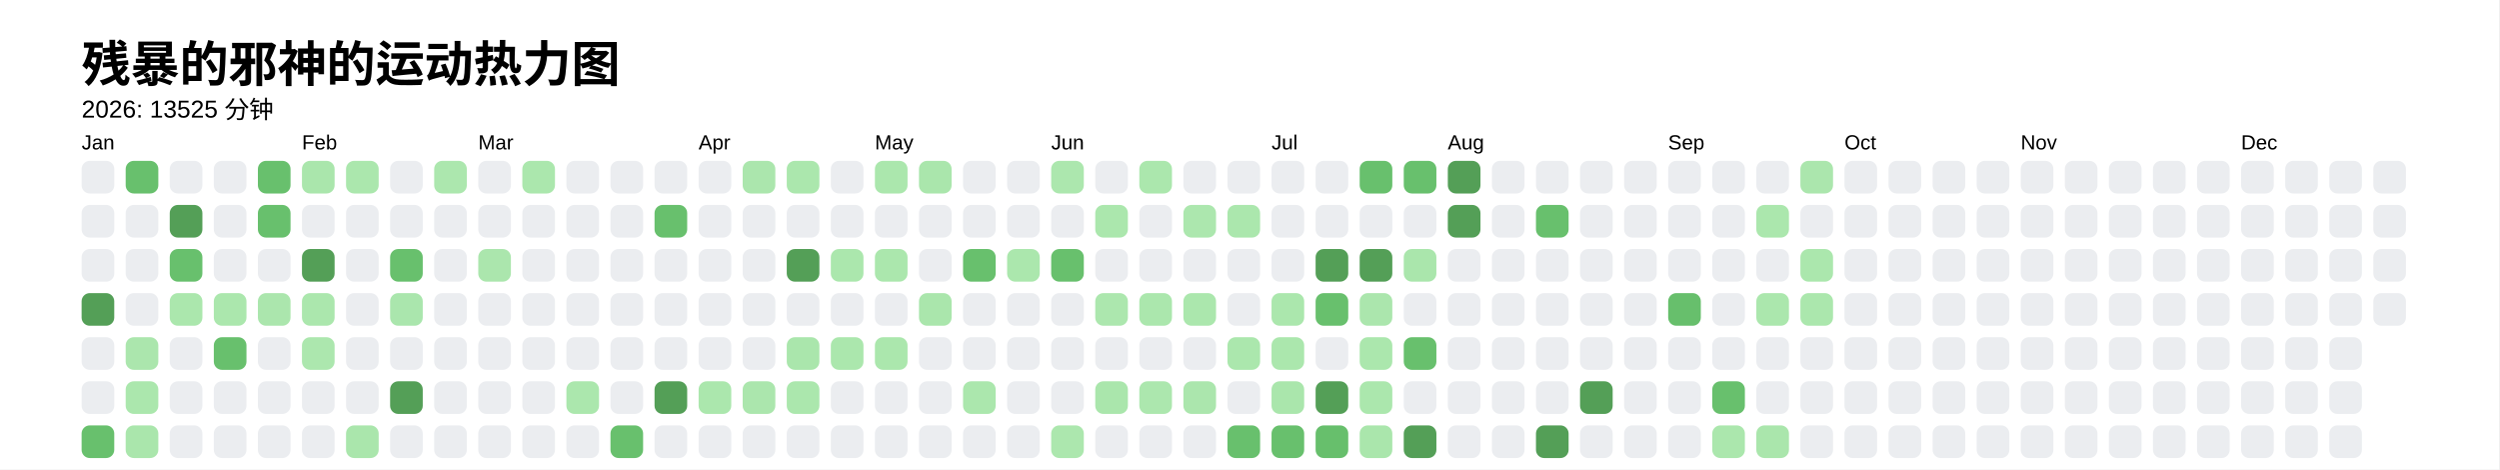
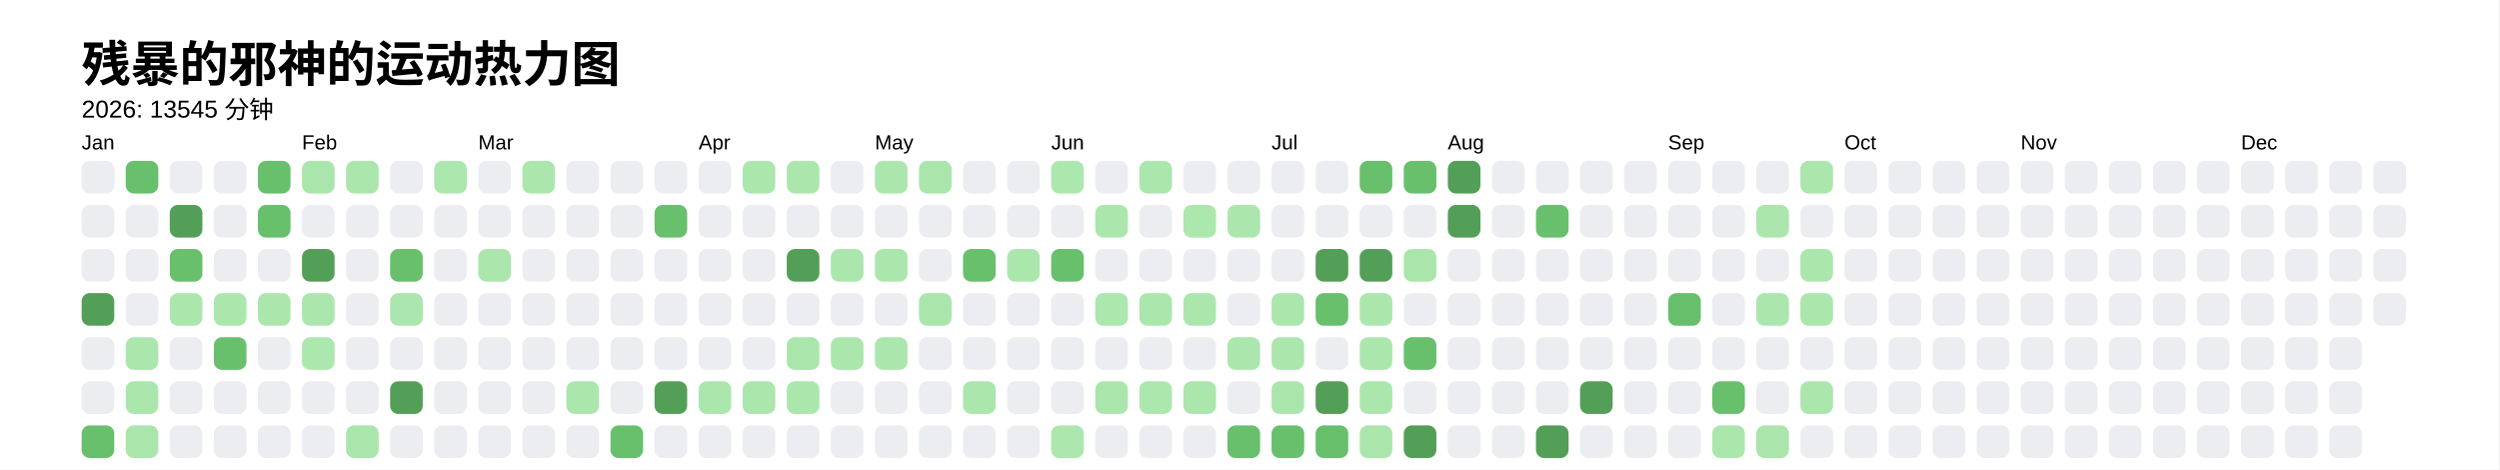
<svg xmlns="http://www.w3.org/2000/svg" baseProfile="full" height="57.5mm" version="1.1" viewBox="0,0,306.2,57.5" width="306.2mm">
  <defs />
  <rect fill="#FFFFFF" height="57.5" width="306.2" x="0" y="0" />
  <text fill="#000000" style="font-size:6px; font-family:Arial; font-weight:bold;" x="10" y="10">残暴的邪神的运动热力图</text>
-   <text fill="#000000" style="font-size:3px; font-family:Arial;" x="10" y="14.4">2026: 13525 分钟</text>
+   <text fill="#000000" style="font-size:3px; font-family:Arial;" x="10" y="14.4">2026: 13545 分钟</text>
  <text fill="#000000" style="font-size:2.5px; font-family:Arial" x="10" y="18.3">Jan</text>
  <rect fill="#EBEDF0" height="4" rx="1" ry="1" width="4" x="10" y="19.7" />
  <rect fill="#EBEDF0" height="4" rx="1" ry="1" width="4" x="10" y="25.1" />
  <rect fill="#EBEDF0" height="4" rx="1" ry="1" width="4" x="10" y="30.5" />
  <rect fill="#549F57" height="4" rx="1" ry="1" width="4" x="10" y="35.9" />
  <rect fill="#EBEDF0" height="4" rx="1" ry="1" width="4" x="10" y="41.3" />
  <rect fill="#EBEDF0" height="4" rx="1" ry="1" width="4" x="10" y="46.7" />
  <rect fill="#68c06d" height="4" rx="1" ry="1" width="4" x="10" y="52.1" />
  <rect fill="#68c06d" height="4" rx="1" ry="1" width="4" x="15.4" y="19.7" />
  <rect fill="#EBEDF0" height="4" rx="1" ry="1" width="4" x="15.4" y="25.1" />
  <rect fill="#EBEDF0" height="4" rx="1" ry="1" width="4" x="15.4" y="30.5" />
  <rect fill="#EBEDF0" height="4" rx="1" ry="1" width="4" x="15.4" y="35.9" />
  <rect fill="#abe6ad" height="4" rx="1" ry="1" width="4" x="15.4" y="41.3" />
  <rect fill="#abe7ad" height="4" rx="1" ry="1" width="4" x="15.4" y="46.7" />
  <rect fill="#aae6ac" height="4" rx="1" ry="1" width="4" x="15.4" y="52.1" />
  <rect fill="#EBEDF0" height="4" rx="1" ry="1" width="4" x="20.8" y="19.7" />
  <rect fill="#549F57" height="4" rx="1" ry="1" width="4" x="20.8" y="25.1" />
  <rect fill="#68c06d" height="4" rx="1" ry="1" width="4" x="20.8" y="30.5" />
  <rect fill="#abe7ad" height="4" rx="1" ry="1" width="4" x="20.8" y="35.9" />
  <rect fill="#EBEDF0" height="4" rx="1" ry="1" width="4" x="20.8" y="41.3" />
  <rect fill="#EBEDF0" height="4" rx="1" ry="1" width="4" x="20.8" y="46.7" />
  <rect fill="#EBEDF0" height="4" rx="1" ry="1" width="4" x="20.8" y="52.1" />
  <rect fill="#EBEDF0" height="4" rx="1" ry="1" width="4" x="26.2" y="19.7" />
  <rect fill="#EBEDF0" height="4" rx="1" ry="1" width="4" x="26.2" y="25.1" />
  <rect fill="#EBEDF0" height="4" rx="1" ry="1" width="4" x="26.2" y="30.5" />
  <rect fill="#abe7ad" height="4" rx="1" ry="1" width="4" x="26.2" y="35.9" />
  <rect fill="#68c06d" height="4" rx="1" ry="1" width="4" x="26.2" y="41.3" />
  <rect fill="#EBEDF0" height="4" rx="1" ry="1" width="4" x="26.2" y="46.7" />
  <rect fill="#EBEDF0" height="4" rx="1" ry="1" width="4" x="26.2" y="52.1" />
  <rect fill="#68c06d" height="4" rx="1" ry="1" width="4" x="31.6" y="19.7" />
  <rect fill="#68c06d" height="4" rx="1" ry="1" width="4" x="31.6" y="25.1" />
  <rect fill="#EBEDF0" height="4" rx="1" ry="1" width="4" x="31.6" y="30.5" />
  <rect fill="#abe6ad" height="4" rx="1" ry="1" width="4" x="31.6" y="35.9" />
  <rect fill="#EBEDF0" height="4" rx="1" ry="1" width="4" x="31.6" y="41.3" />
  <rect fill="#EBEDF0" height="4" rx="1" ry="1" width="4" x="31.6" y="46.7" />
  <rect fill="#EBEDF0" height="4" rx="1" ry="1" width="4" x="31.6" y="52.1" />
  <text fill="#000000" style="font-size:2.5px; font-family:Arial" x="37.0" y="18.3">Feb</text>
  <rect fill="#aae6ac" height="4" rx="1" ry="1" width="4" x="37.0" y="19.7" />
  <rect fill="#EBEDF0" height="4" rx="1" ry="1" width="4" x="37.0" y="25.1" />
  <rect fill="#549F57" height="4" rx="1" ry="1" width="4" x="37.0" y="30.5" />
  <rect fill="#abe7ad" height="4" rx="1" ry="1" width="4" x="37.0" y="35.9" />
  <rect fill="#ace7ae" height="4" rx="1" ry="1" width="4" x="37.0" y="41.3" />
  <rect fill="#EBEDF0" height="4" rx="1" ry="1" width="4" x="37.0" y="46.7" />
  <rect fill="#EBEDF0" height="4" rx="1" ry="1" width="4" x="37.0" y="52.1" />
  <rect fill="#abe7ad" height="4" rx="1" ry="1" width="4" x="42.4" y="19.7" />
  <rect fill="#EBEDF0" height="4" rx="1" ry="1" width="4" x="42.4" y="25.1" />
  <rect fill="#EBEDF0" height="4" rx="1" ry="1" width="4" x="42.4" y="30.5" />
  <rect fill="#EBEDF0" height="4" rx="1" ry="1" width="4" x="42.4" y="35.9" />
  <rect fill="#EBEDF0" height="4" rx="1" ry="1" width="4" x="42.4" y="41.3" />
  <rect fill="#EBEDF0" height="4" rx="1" ry="1" width="4" x="42.4" y="46.7" />
  <rect fill="#aae6ac" height="4" rx="1" ry="1" width="4" x="42.4" y="52.1" />
  <rect fill="#EBEDF0" height="4" rx="1" ry="1" width="4" x="47.8" y="19.7" />
  <rect fill="#EBEDF0" height="4" rx="1" ry="1" width="4" x="47.8" y="25.1" />
  <rect fill="#68c06d" height="4" rx="1" ry="1" width="4" x="47.8" y="30.5" />
  <rect fill="#aae6ad" height="4" rx="1" ry="1" width="4" x="47.8" y="35.9" />
  <rect fill="#EBEDF0" height="4" rx="1" ry="1" width="4" x="47.8" y="41.3" />
  <rect fill="#549F57" height="4" rx="1" ry="1" width="4" x="47.8" y="46.7" />
  <rect fill="#EBEDF0" height="4" rx="1" ry="1" width="4" x="47.8" y="52.1" />
  <rect fill="#ace7ae" height="4" rx="1" ry="1" width="4" x="53.2" y="19.7" />
  <rect fill="#EBEDF0" height="4" rx="1" ry="1" width="4" x="53.2" y="25.1" />
  <rect fill="#EBEDF0" height="4" rx="1" ry="1" width="4" x="53.2" y="30.5" />
  <rect fill="#EBEDF0" height="4" rx="1" ry="1" width="4" x="53.2" y="35.9" />
  <rect fill="#EBEDF0" height="4" rx="1" ry="1" width="4" x="53.2" y="41.3" />
  <rect fill="#EBEDF0" height="4" rx="1" ry="1" width="4" x="53.2" y="46.7" />
  <rect fill="#EBEDF0" height="4" rx="1" ry="1" width="4" x="53.2" y="52.1" />
  <text fill="#000000" style="font-size:2.5px; font-family:Arial" x="58.6" y="18.3">Mar</text>
  <rect fill="#EBEDF0" height="4" rx="1" ry="1" width="4" x="58.6" y="19.7" />
  <rect fill="#EBEDF0" height="4" rx="1" ry="1" width="4" x="58.6" y="25.1" />
  <rect fill="#abe6ad" height="4" rx="1" ry="1" width="4" x="58.6" y="30.5" />
  <rect fill="#EBEDF0" height="4" rx="1" ry="1" width="4" x="58.6" y="35.9" />
  <rect fill="#EBEDF0" height="4" rx="1" ry="1" width="4" x="58.6" y="41.3" />
  <rect fill="#EBEDF0" height="4" rx="1" ry="1" width="4" x="58.6" y="46.7" />
  <rect fill="#EBEDF0" height="4" rx="1" ry="1" width="4" x="58.6" y="52.1" />
  <rect fill="#abe7ad" height="4" rx="1" ry="1" width="4" x="64" y="19.7" />
  <rect fill="#EBEDF0" height="4" rx="1" ry="1" width="4" x="64" y="25.1" />
  <rect fill="#EBEDF0" height="4" rx="1" ry="1" width="4" x="64" y="30.5" />
  <rect fill="#EBEDF0" height="4" rx="1" ry="1" width="4" x="64" y="35.9" />
  <rect fill="#EBEDF0" height="4" rx="1" ry="1" width="4" x="64" y="41.3" />
  <rect fill="#EBEDF0" height="4" rx="1" ry="1" width="4" x="64" y="46.7" />
  <rect fill="#EBEDF0" height="4" rx="1" ry="1" width="4" x="64" y="52.1" />
  <rect fill="#EBEDF0" height="4" rx="1" ry="1" width="4" x="69.4" y="19.7" />
  <rect fill="#EBEDF0" height="4" rx="1" ry="1" width="4" x="69.4" y="25.1" />
  <rect fill="#EBEDF0" height="4" rx="1" ry="1" width="4" x="69.4" y="30.5" />
  <rect fill="#EBEDF0" height="4" rx="1" ry="1" width="4" x="69.4" y="35.9" />
  <rect fill="#EBEDF0" height="4" rx="1" ry="1" width="4" x="69.4" y="41.3" />
  <rect fill="#abe7ad" height="4" rx="1" ry="1" width="4" x="69.4" y="46.7" />
  <rect fill="#EBEDF0" height="4" rx="1" ry="1" width="4" x="69.4" y="52.1" />
  <rect fill="#EBEDF0" height="4" rx="1" ry="1" width="4" x="74.8" y="19.7" />
  <rect fill="#EBEDF0" height="4" rx="1" ry="1" width="4" x="74.8" y="25.1" />
  <rect fill="#EBEDF0" height="4" rx="1" ry="1" width="4" x="74.8" y="30.5" />
  <rect fill="#EBEDF0" height="4" rx="1" ry="1" width="4" x="74.8" y="35.9" />
  <rect fill="#EBEDF0" height="4" rx="1" ry="1" width="4" x="74.8" y="41.3" />
  <rect fill="#EBEDF0" height="4" rx="1" ry="1" width="4" x="74.8" y="46.7" />
  <rect fill="#68c06d" height="4" rx="1" ry="1" width="4" x="74.8" y="52.1" />
  <rect fill="#EBEDF0" height="4" rx="1" ry="1" width="4" x="80.2" y="19.7" />
  <rect fill="#68c06d" height="4" rx="1" ry="1" width="4" x="80.2" y="25.1" />
  <rect fill="#EBEDF0" height="4" rx="1" ry="1" width="4" x="80.2" y="30.5" />
  <rect fill="#EBEDF0" height="4" rx="1" ry="1" width="4" x="80.2" y="35.9" />
  <rect fill="#EBEDF0" height="4" rx="1" ry="1" width="4" x="80.2" y="41.3" />
  <rect fill="#549F57" height="4" rx="1" ry="1" width="4" x="80.2" y="46.7" />
  <rect fill="#EBEDF0" height="4" rx="1" ry="1" width="4" x="80.2" y="52.1" />
  <text fill="#000000" style="font-size:2.5px; font-family:Arial" x="85.6" y="18.3">Apr</text>
  <rect fill="#EBEDF0" height="4" rx="1" ry="1" width="4" x="85.6" y="19.7" />
  <rect fill="#EBEDF0" height="4" rx="1" ry="1" width="4" x="85.6" y="25.1" />
  <rect fill="#EBEDF0" height="4" rx="1" ry="1" width="4" x="85.6" y="30.5" />
  <rect fill="#EBEDF0" height="4" rx="1" ry="1" width="4" x="85.6" y="35.9" />
  <rect fill="#EBEDF0" height="4" rx="1" ry="1" width="4" x="85.6" y="41.3" />
  <rect fill="#abe7ad" height="4" rx="1" ry="1" width="4" x="85.6" y="46.7" />
  <rect fill="#EBEDF0" height="4" rx="1" ry="1" width="4" x="85.6" y="52.1" />
  <rect fill="#abe6ad" height="4" rx="1" ry="1" width="4" x="91" y="19.7" />
  <rect fill="#EBEDF0" height="4" rx="1" ry="1" width="4" x="91" y="25.1" />
  <rect fill="#EBEDF0" height="4" rx="1" ry="1" width="4" x="91" y="30.5" />
  <rect fill="#EBEDF0" height="4" rx="1" ry="1" width="4" x="91" y="35.9" />
  <rect fill="#EBEDF0" height="4" rx="1" ry="1" width="4" x="91" y="41.3" />
  <rect fill="#abe6ad" height="4" rx="1" ry="1" width="4" x="91" y="46.7" />
  <rect fill="#EBEDF0" height="4" rx="1" ry="1" width="4" x="91" y="52.1" />
  <rect fill="#abe7ad" height="4" rx="1" ry="1" width="4" x="96.4" y="19.7" />
  <rect fill="#EBEDF0" height="4" rx="1" ry="1" width="4" x="96.4" y="25.1" />
  <rect fill="#549F57" height="4" rx="1" ry="1" width="4" x="96.4" y="30.5" />
  <rect fill="#EBEDF0" height="4" rx="1" ry="1" width="4" x="96.4" y="35.9" />
  <rect fill="#aae6ac" height="4" rx="1" ry="1" width="4" x="96.4" y="41.3" />
  <rect fill="#abe7ad" height="4" rx="1" ry="1" width="4" x="96.4" y="46.7" />
  <rect fill="#EBEDF0" height="4" rx="1" ry="1" width="4" x="96.4" y="52.1" />
  <rect fill="#EBEDF0" height="4" rx="1" ry="1" width="4" x="101.8" y="19.7" />
  <rect fill="#EBEDF0" height="4" rx="1" ry="1" width="4" x="101.8" y="25.1" />
  <rect fill="#abe7ad" height="4" rx="1" ry="1" width="4" x="101.8" y="30.5" />
  <rect fill="#EBEDF0" height="4" rx="1" ry="1" width="4" x="101.8" y="35.9" />
  <rect fill="#abe7ad" height="4" rx="1" ry="1" width="4" x="101.8" y="41.3" />
  <rect fill="#EBEDF0" height="4" rx="1" ry="1" width="4" x="101.8" y="46.7" />
  <rect fill="#EBEDF0" height="4" rx="1" ry="1" width="4" x="101.8" y="52.1" />
  <text fill="#000000" style="font-size:2.5px; font-family:Arial" x="107.2" y="18.3">May</text>
  <rect fill="#abe7ad" height="4" rx="1" ry="1" width="4" x="107.2" y="19.7" />
  <rect fill="#EBEDF0" height="4" rx="1" ry="1" width="4" x="107.2" y="25.1" />
  <rect fill="#abe7ad" height="4" rx="1" ry="1" width="4" x="107.2" y="30.5" />
  <rect fill="#EBEDF0" height="4" rx="1" ry="1" width="4" x="107.2" y="35.9" />
  <rect fill="#abe7ad" height="4" rx="1" ry="1" width="4" x="107.2" y="41.3" />
  <rect fill="#EBEDF0" height="4" rx="1" ry="1" width="4" x="107.2" y="46.7" />
  <rect fill="#EBEDF0" height="4" rx="1" ry="1" width="4" x="107.2" y="52.1" />
  <rect fill="#aae6ac" height="4" rx="1" ry="1" width="4" x="112.6" y="19.7" />
  <rect fill="#EBEDF0" height="4" rx="1" ry="1" width="4" x="112.6" y="25.1" />
  <rect fill="#EBEDF0" height="4" rx="1" ry="1" width="4" x="112.6" y="30.5" />
  <rect fill="#aae6ac" height="4" rx="1" ry="1" width="4" x="112.6" y="35.9" />
  <rect fill="#EBEDF0" height="4" rx="1" ry="1" width="4" x="112.6" y="41.3" />
  <rect fill="#EBEDF0" height="4" rx="1" ry="1" width="4" x="112.6" y="46.7" />
  <rect fill="#EBEDF0" height="4" rx="1" ry="1" width="4" x="112.6" y="52.1" />
  <rect fill="#EBEDF0" height="4" rx="1" ry="1" width="4" x="118" y="19.7" />
  <rect fill="#EBEDF0" height="4" rx="1" ry="1" width="4" x="118" y="25.1" />
  <rect fill="#68c06d" height="4" rx="1" ry="1" width="4" x="118" y="30.5" />
  <rect fill="#EBEDF0" height="4" rx="1" ry="1" width="4" x="118" y="35.9" />
  <rect fill="#EBEDF0" height="4" rx="1" ry="1" width="4" x="118" y="41.3" />
  <rect fill="#abe7ad" height="4" rx="1" ry="1" width="4" x="118" y="46.7" />
  <rect fill="#EBEDF0" height="4" rx="1" ry="1" width="4" x="118" y="52.1" />
  <rect fill="#EBEDF0" height="4" rx="1" ry="1" width="4" x="123.4" y="19.7" />
  <rect fill="#EBEDF0" height="4" rx="1" ry="1" width="4" x="123.4" y="25.1" />
  <rect fill="#abe7ad" height="4" rx="1" ry="1" width="4" x="123.4" y="30.5" />
  <rect fill="#EBEDF0" height="4" rx="1" ry="1" width="4" x="123.4" y="35.9" />
  <rect fill="#EBEDF0" height="4" rx="1" ry="1" width="4" x="123.4" y="41.3" />
  <rect fill="#EBEDF0" height="4" rx="1" ry="1" width="4" x="123.4" y="46.7" />
  <rect fill="#EBEDF0" height="4" rx="1" ry="1" width="4" x="123.4" y="52.1" />
  <text fill="#000000" style="font-size:2.5px; font-family:Arial" x="128.8" y="18.3">Jun</text>
  <rect fill="#ace7ae" height="4" rx="1" ry="1" width="4" x="128.8" y="19.7" />
  <rect fill="#EBEDF0" height="4" rx="1" ry="1" width="4" x="128.8" y="25.1" />
  <rect fill="#68c06d" height="4" rx="1" ry="1" width="4" x="128.8" y="30.5" />
  <rect fill="#EBEDF0" height="4" rx="1" ry="1" width="4" x="128.8" y="35.9" />
  <rect fill="#EBEDF0" height="4" rx="1" ry="1" width="4" x="128.8" y="41.3" />
  <rect fill="#EBEDF0" height="4" rx="1" ry="1" width="4" x="128.8" y="46.7" />
  <rect fill="#ace7ae" height="4" rx="1" ry="1" width="4" x="128.8" y="52.1" />
  <rect fill="#EBEDF0" height="4" rx="1" ry="1" width="4" x="134.2" y="19.7" />
  <rect fill="#abe7ad" height="4" rx="1" ry="1" width="4" x="134.2" y="25.1" />
  <rect fill="#EBEDF0" height="4" rx="1" ry="1" width="4" x="134.2" y="30.5" />
  <rect fill="#ace7ae" height="4" rx="1" ry="1" width="4" x="134.2" y="35.9" />
  <rect fill="#EBEDF0" height="4" rx="1" ry="1" width="4" x="134.2" y="41.3" />
  <rect fill="#aae6ac" height="4" rx="1" ry="1" width="4" x="134.2" y="46.7" />
  <rect fill="#EBEDF0" height="4" rx="1" ry="1" width="4" x="134.2" y="52.1" />
  <rect fill="#abe7ad" height="4" rx="1" ry="1" width="4" x="139.6" y="19.7" />
  <rect fill="#EBEDF0" height="4" rx="1" ry="1" width="4" x="139.6" y="25.1" />
  <rect fill="#EBEDF0" height="4" rx="1" ry="1" width="4" x="139.6" y="30.5" />
  <rect fill="#abe7ad" height="4" rx="1" ry="1" width="4" x="139.6" y="35.9" />
  <rect fill="#EBEDF0" height="4" rx="1" ry="1" width="4" x="139.6" y="41.3" />
  <rect fill="#ace7ae" height="4" rx="1" ry="1" width="4" x="139.6" y="46.7" />
  <rect fill="#EBEDF0" height="4" rx="1" ry="1" width="4" x="139.6" y="52.1" />
  <rect fill="#EBEDF0" height="4" rx="1" ry="1" width="4" x="145" y="19.7" />
  <rect fill="#ace7ae" height="4" rx="1" ry="1" width="4" x="145" y="25.1" />
  <rect fill="#EBEDF0" height="4" rx="1" ry="1" width="4" x="145" y="30.5" />
  <rect fill="#abe7ad" height="4" rx="1" ry="1" width="4" x="145" y="35.9" />
  <rect fill="#EBEDF0" height="4" rx="1" ry="1" width="4" x="145" y="41.3" />
  <rect fill="#abe6ad" height="4" rx="1" ry="1" width="4" x="145" y="46.7" />
  <rect fill="#EBEDF0" height="4" rx="1" ry="1" width="4" x="145" y="52.1" />
  <rect fill="#EBEDF0" height="4" rx="1" ry="1" width="4" x="150.4" y="19.7" />
  <rect fill="#abe7ad" height="4" rx="1" ry="1" width="4" x="150.4" y="25.1" />
  <rect fill="#EBEDF0" height="4" rx="1" ry="1" width="4" x="150.4" y="30.5" />
  <rect fill="#EBEDF0" height="4" rx="1" ry="1" width="4" x="150.4" y="35.9" />
  <rect fill="#abe7ad" height="4" rx="1" ry="1" width="4" x="150.4" y="41.3" />
  <rect fill="#EBEDF0" height="4" rx="1" ry="1" width="4" x="150.4" y="46.7" />
  <rect fill="#68c06d" height="4" rx="1" ry="1" width="4" x="150.4" y="52.1" />
  <text fill="#000000" style="font-size:2.5px; font-family:Arial" x="155.8" y="18.3">Jul</text>
  <rect fill="#EBEDF0" height="4" rx="1" ry="1" width="4" x="155.8" y="19.7" />
  <rect fill="#EBEDF0" height="4" rx="1" ry="1" width="4" x="155.8" y="25.1" />
  <rect fill="#EBEDF0" height="4" rx="1" ry="1" width="4" x="155.8" y="30.5" />
  <rect fill="#abe7ad" height="4" rx="1" ry="1" width="4" x="155.8" y="35.9" />
  <rect fill="#abe7ad" height="4" rx="1" ry="1" width="4" x="155.8" y="41.3" />
  <rect fill="#aae6ac" height="4" rx="1" ry="1" width="4" x="155.8" y="46.7" />
  <rect fill="#68c06d" height="4" rx="1" ry="1" width="4" x="155.8" y="52.1" />
  <rect fill="#EBEDF0" height="4" rx="1" ry="1" width="4" x="161.2" y="19.7" />
  <rect fill="#EBEDF0" height="4" rx="1" ry="1" width="4" x="161.2" y="25.1" />
  <rect fill="#549F57" height="4" rx="1" ry="1" width="4" x="161.2" y="30.5" />
  <rect fill="#68c06d" height="4" rx="1" ry="1" width="4" x="161.2" y="35.9" />
  <rect fill="#EBEDF0" height="4" rx="1" ry="1" width="4" x="161.2" y="41.3" />
  <rect fill="#549F57" height="4" rx="1" ry="1" width="4" x="161.2" y="46.7" />
  <rect fill="#67bf6c" height="4" rx="1" ry="1" width="4" x="161.2" y="52.1" />
  <rect fill="#68c06d" height="4" rx="1" ry="1" width="4" x="166.6" y="19.7" />
  <rect fill="#EBEDF0" height="4" rx="1" ry="1" width="4" x="166.6" y="25.1" />
  <rect fill="#549F57" height="4" rx="1" ry="1" width="4" x="166.6" y="30.5" />
  <rect fill="#abe6ad" height="4" rx="1" ry="1" width="4" x="166.6" y="35.9" />
  <rect fill="#abe7ad" height="4" rx="1" ry="1" width="4" x="166.6" y="41.3" />
  <rect fill="#abe7ad" height="4" rx="1" ry="1" width="4" x="166.6" y="46.7" />
  <rect fill="#aae6ac" height="4" rx="1" ry="1" width="4" x="166.6" y="52.1" />
  <rect fill="#68c06d" height="4" rx="1" ry="1" width="4" x="172" y="19.7" />
  <rect fill="#EBEDF0" height="4" rx="1" ry="1" width="4" x="172" y="25.1" />
  <rect fill="#aae6ac" height="4" rx="1" ry="1" width="4" x="172" y="30.5" />
  <rect fill="#EBEDF0" height="4" rx="1" ry="1" width="4" x="172" y="35.9" />
  <rect fill="#68c06d" height="4" rx="1" ry="1" width="4" x="172" y="41.3" />
  <rect fill="#EBEDF0" height="4" rx="1" ry="1" width="4" x="172" y="46.7" />
  <rect fill="#549F57" height="4" rx="1" ry="1" width="4" x="172" y="52.1" />
  <text fill="#000000" style="font-size:2.5px; font-family:Arial" x="177.4" y="18.3">Aug</text>
  <rect fill="#549F57" height="4" rx="1" ry="1" width="4" x="177.4" y="19.7" />
  <rect fill="#549F57" height="4" rx="1" ry="1" width="4" x="177.4" y="25.1" />
  <rect fill="#EBEDF0" height="4" rx="1" ry="1" width="4" x="177.4" y="30.5" />
  <rect fill="#EBEDF0" height="4" rx="1" ry="1" width="4" x="177.4" y="35.9" />
  <rect fill="#EBEDF0" height="4" rx="1" ry="1" width="4" x="177.4" y="41.3" />
  <rect fill="#EBEDF0" height="4" rx="1" ry="1" width="4" x="177.4" y="46.7" />
  <rect fill="#EBEDF0" height="4" rx="1" ry="1" width="4" x="177.4" y="52.1" />
  <rect fill="#EBEDF0" height="4" rx="1" ry="1" width="4" x="182.8" y="19.7" />
  <rect fill="#EBEDF0" height="4" rx="1" ry="1" width="4" x="182.8" y="25.1" />
  <rect fill="#EBEDF0" height="4" rx="1" ry="1" width="4" x="182.8" y="30.5" />
  <rect fill="#EBEDF0" height="4" rx="1" ry="1" width="4" x="182.8" y="35.9" />
  <rect fill="#EBEDF0" height="4" rx="1" ry="1" width="4" x="182.8" y="41.3" />
  <rect fill="#EBEDF0" height="4" rx="1" ry="1" width="4" x="182.8" y="46.7" />
  <rect fill="#EBEDF0" height="4" rx="1" ry="1" width="4" x="182.8" y="52.1" />
  <rect fill="#EBEDF0" height="4" rx="1" ry="1" width="4" x="188.2" y="19.7" />
  <rect fill="#68c06d" height="4" rx="1" ry="1" width="4" x="188.2" y="25.1" />
  <rect fill="#EBEDF0" height="4" rx="1" ry="1" width="4" x="188.2" y="30.5" />
  <rect fill="#EBEDF0" height="4" rx="1" ry="1" width="4" x="188.2" y="35.9" />
  <rect fill="#EBEDF0" height="4" rx="1" ry="1" width="4" x="188.2" y="41.3" />
  <rect fill="#EBEDF0" height="4" rx="1" ry="1" width="4" x="188.2" y="46.7" />
  <rect fill="#549F57" height="4" rx="1" ry="1" width="4" x="188.2" y="52.1" />
  <rect fill="#EBEDF0" height="4" rx="1" ry="1" width="4" x="193.6" y="19.7" />
  <rect fill="#EBEDF0" height="4" rx="1" ry="1" width="4" x="193.6" y="25.1" />
  <rect fill="#EBEDF0" height="4" rx="1" ry="1" width="4" x="193.6" y="30.5" />
  <rect fill="#EBEDF0" height="4" rx="1" ry="1" width="4" x="193.6" y="35.9" />
  <rect fill="#EBEDF0" height="4" rx="1" ry="1" width="4" x="193.6" y="41.3" />
  <rect fill="#549F57" height="4" rx="1" ry="1" width="4" x="193.6" y="46.7" />
  <rect fill="#EBEDF0" height="4" rx="1" ry="1" width="4" x="193.6" y="52.1" />
  <rect fill="#EBEDF0" height="4" rx="1" ry="1" width="4" x="199" y="19.7" />
  <rect fill="#EBEDF0" height="4" rx="1" ry="1" width="4" x="199" y="25.1" />
  <rect fill="#EBEDF0" height="4" rx="1" ry="1" width="4" x="199" y="30.5" />
  <rect fill="#EBEDF0" height="4" rx="1" ry="1" width="4" x="199" y="35.9" />
  <rect fill="#EBEDF0" height="4" rx="1" ry="1" width="4" x="199" y="41.3" />
  <rect fill="#EBEDF0" height="4" rx="1" ry="1" width="4" x="199" y="46.7" />
  <rect fill="#EBEDF0" height="4" rx="1" ry="1" width="4" x="199" y="52.1" />
  <text fill="#000000" style="font-size:2.5px; font-family:Arial" x="204.4" y="18.3">Sep</text>
  <rect fill="#EBEDF0" height="4" rx="1" ry="1" width="4" x="204.4" y="19.7" />
  <rect fill="#EBEDF0" height="4" rx="1" ry="1" width="4" x="204.4" y="25.1" />
  <rect fill="#EBEDF0" height="4" rx="1" ry="1" width="4" x="204.4" y="30.5" />
  <rect fill="#67bf6c" height="4" rx="1" ry="1" width="4" x="204.4" y="35.9" />
  <rect fill="#EBEDF0" height="4" rx="1" ry="1" width="4" x="204.4" y="41.3" />
  <rect fill="#EBEDF0" height="4" rx="1" ry="1" width="4" x="204.4" y="46.7" />
  <rect fill="#EBEDF0" height="4" rx="1" ry="1" width="4" x="204.4" y="52.1" />
  <rect fill="#EBEDF0" height="4" rx="1" ry="1" width="4" x="209.8" y="19.7" />
  <rect fill="#EBEDF0" height="4" rx="1" ry="1" width="4" x="209.8" y="25.1" />
  <rect fill="#EBEDF0" height="4" rx="1" ry="1" width="4" x="209.8" y="30.5" />
  <rect fill="#EBEDF0" height="4" rx="1" ry="1" width="4" x="209.8" y="35.9" />
  <rect fill="#EBEDF0" height="4" rx="1" ry="1" width="4" x="209.8" y="41.3" />
  <rect fill="#68c06d" height="4" rx="1" ry="1" width="4" x="209.8" y="46.7" />
  <rect fill="#abe7ad" height="4" rx="1" ry="1" width="4" x="209.8" y="52.1" />
  <rect fill="#EBEDF0" height="4" rx="1" ry="1" width="4" x="215.2" y="19.7" />
  <rect fill="#abe7ad" height="4" rx="1" ry="1" width="4" x="215.2" y="25.1" />
  <rect fill="#EBEDF0" height="4" rx="1" ry="1" width="4" x="215.2" y="30.5" />
  <rect fill="#abe7ad" height="4" rx="1" ry="1" width="4" x="215.2" y="35.9" />
  <rect fill="#EBEDF0" height="4" rx="1" ry="1" width="4" x="215.2" y="41.3" />
  <rect fill="#EBEDF0" height="4" rx="1" ry="1" width="4" x="215.2" y="46.7" />
  <rect fill="#aae6ac" height="4" rx="1" ry="1" width="4" x="215.2" y="52.1" />
  <rect fill="#abe6ad" height="4" rx="1" ry="1" width="4" x="220.6" y="19.7" />
  <rect fill="#EBEDF0" height="4" rx="1" ry="1" width="4" x="220.6" y="25.1" />
  <rect fill="#abe7ad" height="4" rx="1" ry="1" width="4" x="220.6" y="30.5" />
  <rect fill="#abe7ad" height="4" rx="1" ry="1" width="4" x="220.6" y="35.9" />
  <rect fill="#EBEDF0" height="4" rx="1" ry="1" width="4" x="220.6" y="41.3" />
-   <rect fill="#EBEDF0" height="4" rx="1" ry="1" width="4" x="220.6" y="46.7" />
+   <rect fill="#abe7ad" height="4" rx="1" ry="1" width="4" x="220.6" y="46.7" />
  <rect fill="#EBEDF0" height="4" rx="1" ry="1" width="4" x="220.6" y="52.1" />
  <text fill="#000000" style="font-size:2.5px; font-family:Arial" x="226" y="18.3">Oct</text>
  <rect fill="#EBEDF0" height="4" rx="1" ry="1" width="4" x="226" y="19.7" />
  <rect fill="#EBEDF0" height="4" rx="1" ry="1" width="4" x="226" y="25.1" />
  <rect fill="#EBEDF0" height="4" rx="1" ry="1" width="4" x="226" y="30.5" />
  <rect fill="#EBEDF0" height="4" rx="1" ry="1" width="4" x="226" y="35.9" />
  <rect fill="#EBEDF0" height="4" rx="1" ry="1" width="4" x="226" y="41.3" />
  <rect fill="#EBEDF0" height="4" rx="1" ry="1" width="4" x="226" y="46.7" />
  <rect fill="#EBEDF0" height="4" rx="1" ry="1" width="4" x="226" y="52.1" />
  <rect fill="#EBEDF0" height="4" rx="1" ry="1" width="4" x="231.4" y="19.7" />
  <rect fill="#EBEDF0" height="4" rx="1" ry="1" width="4" x="231.4" y="25.1" />
  <rect fill="#EBEDF0" height="4" rx="1" ry="1" width="4" x="231.4" y="30.5" />
  <rect fill="#EBEDF0" height="4" rx="1" ry="1" width="4" x="231.4" y="35.9" />
  <rect fill="#EBEDF0" height="4" rx="1" ry="1" width="4" x="231.4" y="41.3" />
  <rect fill="#EBEDF0" height="4" rx="1" ry="1" width="4" x="231.4" y="46.7" />
  <rect fill="#EBEDF0" height="4" rx="1" ry="1" width="4" x="231.4" y="52.1" />
  <rect fill="#EBEDF0" height="4" rx="1" ry="1" width="4" x="236.8" y="19.7" />
  <rect fill="#EBEDF0" height="4" rx="1" ry="1" width="4" x="236.8" y="25.1" />
  <rect fill="#EBEDF0" height="4" rx="1" ry="1" width="4" x="236.8" y="30.5" />
  <rect fill="#EBEDF0" height="4" rx="1" ry="1" width="4" x="236.8" y="35.9" />
  <rect fill="#EBEDF0" height="4" rx="1" ry="1" width="4" x="236.8" y="41.3" />
  <rect fill="#EBEDF0" height="4" rx="1" ry="1" width="4" x="236.8" y="46.7" />
  <rect fill="#EBEDF0" height="4" rx="1" ry="1" width="4" x="236.8" y="52.1" />
  <rect fill="#EBEDF0" height="4" rx="1" ry="1" width="4" x="242.2" y="19.7" />
  <rect fill="#EBEDF0" height="4" rx="1" ry="1" width="4" x="242.2" y="25.1" />
  <rect fill="#EBEDF0" height="4" rx="1" ry="1" width="4" x="242.2" y="30.5" />
  <rect fill="#EBEDF0" height="4" rx="1" ry="1" width="4" x="242.2" y="35.9" />
  <rect fill="#EBEDF0" height="4" rx="1" ry="1" width="4" x="242.2" y="41.3" />
  <rect fill="#EBEDF0" height="4" rx="1" ry="1" width="4" x="242.2" y="46.7" />
  <rect fill="#EBEDF0" height="4" rx="1" ry="1" width="4" x="242.2" y="52.1" />
  <text fill="#000000" style="font-size:2.5px; font-family:Arial" x="247.6" y="18.3">Nov</text>
  <rect fill="#EBEDF0" height="4" rx="1" ry="1" width="4" x="247.6" y="19.7" />
  <rect fill="#EBEDF0" height="4" rx="1" ry="1" width="4" x="247.6" y="25.1" />
  <rect fill="#EBEDF0" height="4" rx="1" ry="1" width="4" x="247.6" y="30.5" />
  <rect fill="#EBEDF0" height="4" rx="1" ry="1" width="4" x="247.6" y="35.9" />
  <rect fill="#EBEDF0" height="4" rx="1" ry="1" width="4" x="247.6" y="41.3" />
  <rect fill="#EBEDF0" height="4" rx="1" ry="1" width="4" x="247.6" y="46.7" />
  <rect fill="#EBEDF0" height="4" rx="1" ry="1" width="4" x="247.6" y="52.1" />
  <rect fill="#EBEDF0" height="4" rx="1" ry="1" width="4" x="253" y="19.7" />
  <rect fill="#EBEDF0" height="4" rx="1" ry="1" width="4" x="253" y="25.1" />
  <rect fill="#EBEDF0" height="4" rx="1" ry="1" width="4" x="253" y="30.5" />
  <rect fill="#EBEDF0" height="4" rx="1" ry="1" width="4" x="253" y="35.9" />
  <rect fill="#EBEDF0" height="4" rx="1" ry="1" width="4" x="253" y="41.3" />
  <rect fill="#EBEDF0" height="4" rx="1" ry="1" width="4" x="253" y="46.7" />
  <rect fill="#EBEDF0" height="4" rx="1" ry="1" width="4" x="253" y="52.1" />
  <rect fill="#EBEDF0" height="4" rx="1" ry="1" width="4" x="258.4" y="19.7" />
  <rect fill="#EBEDF0" height="4" rx="1" ry="1" width="4" x="258.4" y="25.1" />
  <rect fill="#EBEDF0" height="4" rx="1" ry="1" width="4" x="258.4" y="30.5" />
  <rect fill="#EBEDF0" height="4" rx="1" ry="1" width="4" x="258.4" y="35.9" />
  <rect fill="#EBEDF0" height="4" rx="1" ry="1" width="4" x="258.4" y="41.3" />
  <rect fill="#EBEDF0" height="4" rx="1" ry="1" width="4" x="258.4" y="46.7" />
  <rect fill="#EBEDF0" height="4" rx="1" ry="1" width="4" x="258.4" y="52.1" />
  <rect fill="#EBEDF0" height="4" rx="1" ry="1" width="4" x="263.8" y="19.7" />
  <rect fill="#EBEDF0" height="4" rx="1" ry="1" width="4" x="263.8" y="25.1" />
  <rect fill="#EBEDF0" height="4" rx="1" ry="1" width="4" x="263.8" y="30.5" />
  <rect fill="#EBEDF0" height="4" rx="1" ry="1" width="4" x="263.8" y="35.9" />
  <rect fill="#EBEDF0" height="4" rx="1" ry="1" width="4" x="263.8" y="41.3" />
  <rect fill="#EBEDF0" height="4" rx="1" ry="1" width="4" x="263.8" y="46.7" />
  <rect fill="#EBEDF0" height="4" rx="1" ry="1" width="4" x="263.8" y="52.1" />
  <rect fill="#EBEDF0" height="4" rx="1" ry="1" width="4" x="269.2" y="19.7" />
  <rect fill="#EBEDF0" height="4" rx="1" ry="1" width="4" x="269.2" y="25.1" />
  <rect fill="#EBEDF0" height="4" rx="1" ry="1" width="4" x="269.2" y="30.5" />
  <rect fill="#EBEDF0" height="4" rx="1" ry="1" width="4" x="269.2" y="35.9" />
  <rect fill="#EBEDF0" height="4" rx="1" ry="1" width="4" x="269.2" y="41.3" />
  <rect fill="#EBEDF0" height="4" rx="1" ry="1" width="4" x="269.2" y="46.7" />
  <rect fill="#EBEDF0" height="4" rx="1" ry="1" width="4" x="269.2" y="52.1" />
  <text fill="#000000" style="font-size:2.5px; font-family:Arial" x="274.6" y="18.3">Dec</text>
  <rect fill="#EBEDF0" height="4" rx="1" ry="1" width="4" x="274.6" y="19.7" />
  <rect fill="#EBEDF0" height="4" rx="1" ry="1" width="4" x="274.6" y="25.1" />
  <rect fill="#EBEDF0" height="4" rx="1" ry="1" width="4" x="274.6" y="30.5" />
  <rect fill="#EBEDF0" height="4" rx="1" ry="1" width="4" x="274.6" y="35.9" />
  <rect fill="#EBEDF0" height="4" rx="1" ry="1" width="4" x="274.6" y="41.3" />
  <rect fill="#EBEDF0" height="4" rx="1" ry="1" width="4" x="274.6" y="46.7" />
  <rect fill="#EBEDF0" height="4" rx="1" ry="1" width="4" x="274.6" y="52.1" />
  <rect fill="#EBEDF0" height="4" rx="1" ry="1" width="4" x="280" y="19.7" />
  <rect fill="#EBEDF0" height="4" rx="1" ry="1" width="4" x="280" y="25.1" />
  <rect fill="#EBEDF0" height="4" rx="1" ry="1" width="4" x="280" y="30.5" />
  <rect fill="#EBEDF0" height="4" rx="1" ry="1" width="4" x="280" y="35.9" />
  <rect fill="#EBEDF0" height="4" rx="1" ry="1" width="4" x="280" y="41.3" />
  <rect fill="#EBEDF0" height="4" rx="1" ry="1" width="4" x="280" y="46.7" />
  <rect fill="#EBEDF0" height="4" rx="1" ry="1" width="4" x="280" y="52.1" />
  <rect fill="#EBEDF0" height="4" rx="1" ry="1" width="4" x="285.4" y="19.7" />
  <rect fill="#EBEDF0" height="4" rx="1" ry="1" width="4" x="285.4" y="25.1" />
  <rect fill="#EBEDF0" height="4" rx="1" ry="1" width="4" x="285.4" y="30.5" />
  <rect fill="#EBEDF0" height="4" rx="1" ry="1" width="4" x="285.4" y="35.9" />
  <rect fill="#EBEDF0" height="4" rx="1" ry="1" width="4" x="285.4" y="41.3" />
  <rect fill="#EBEDF0" height="4" rx="1" ry="1" width="4" x="285.4" y="46.7" />
  <rect fill="#EBEDF0" height="4" rx="1" ry="1" width="4" x="285.4" y="52.1" />
  <rect fill="#EBEDF0" height="4" rx="1" ry="1" width="4" x="290.8" y="19.7" />
  <rect fill="#EBEDF0" height="4" rx="1" ry="1" width="4" x="290.8" y="25.1" />
  <rect fill="#EBEDF0" height="4" rx="1" ry="1" width="4" x="290.8" y="30.5" />
  <rect fill="#EBEDF0" height="4" rx="1" ry="1" width="4" x="290.8" y="35.9" />
</svg>
